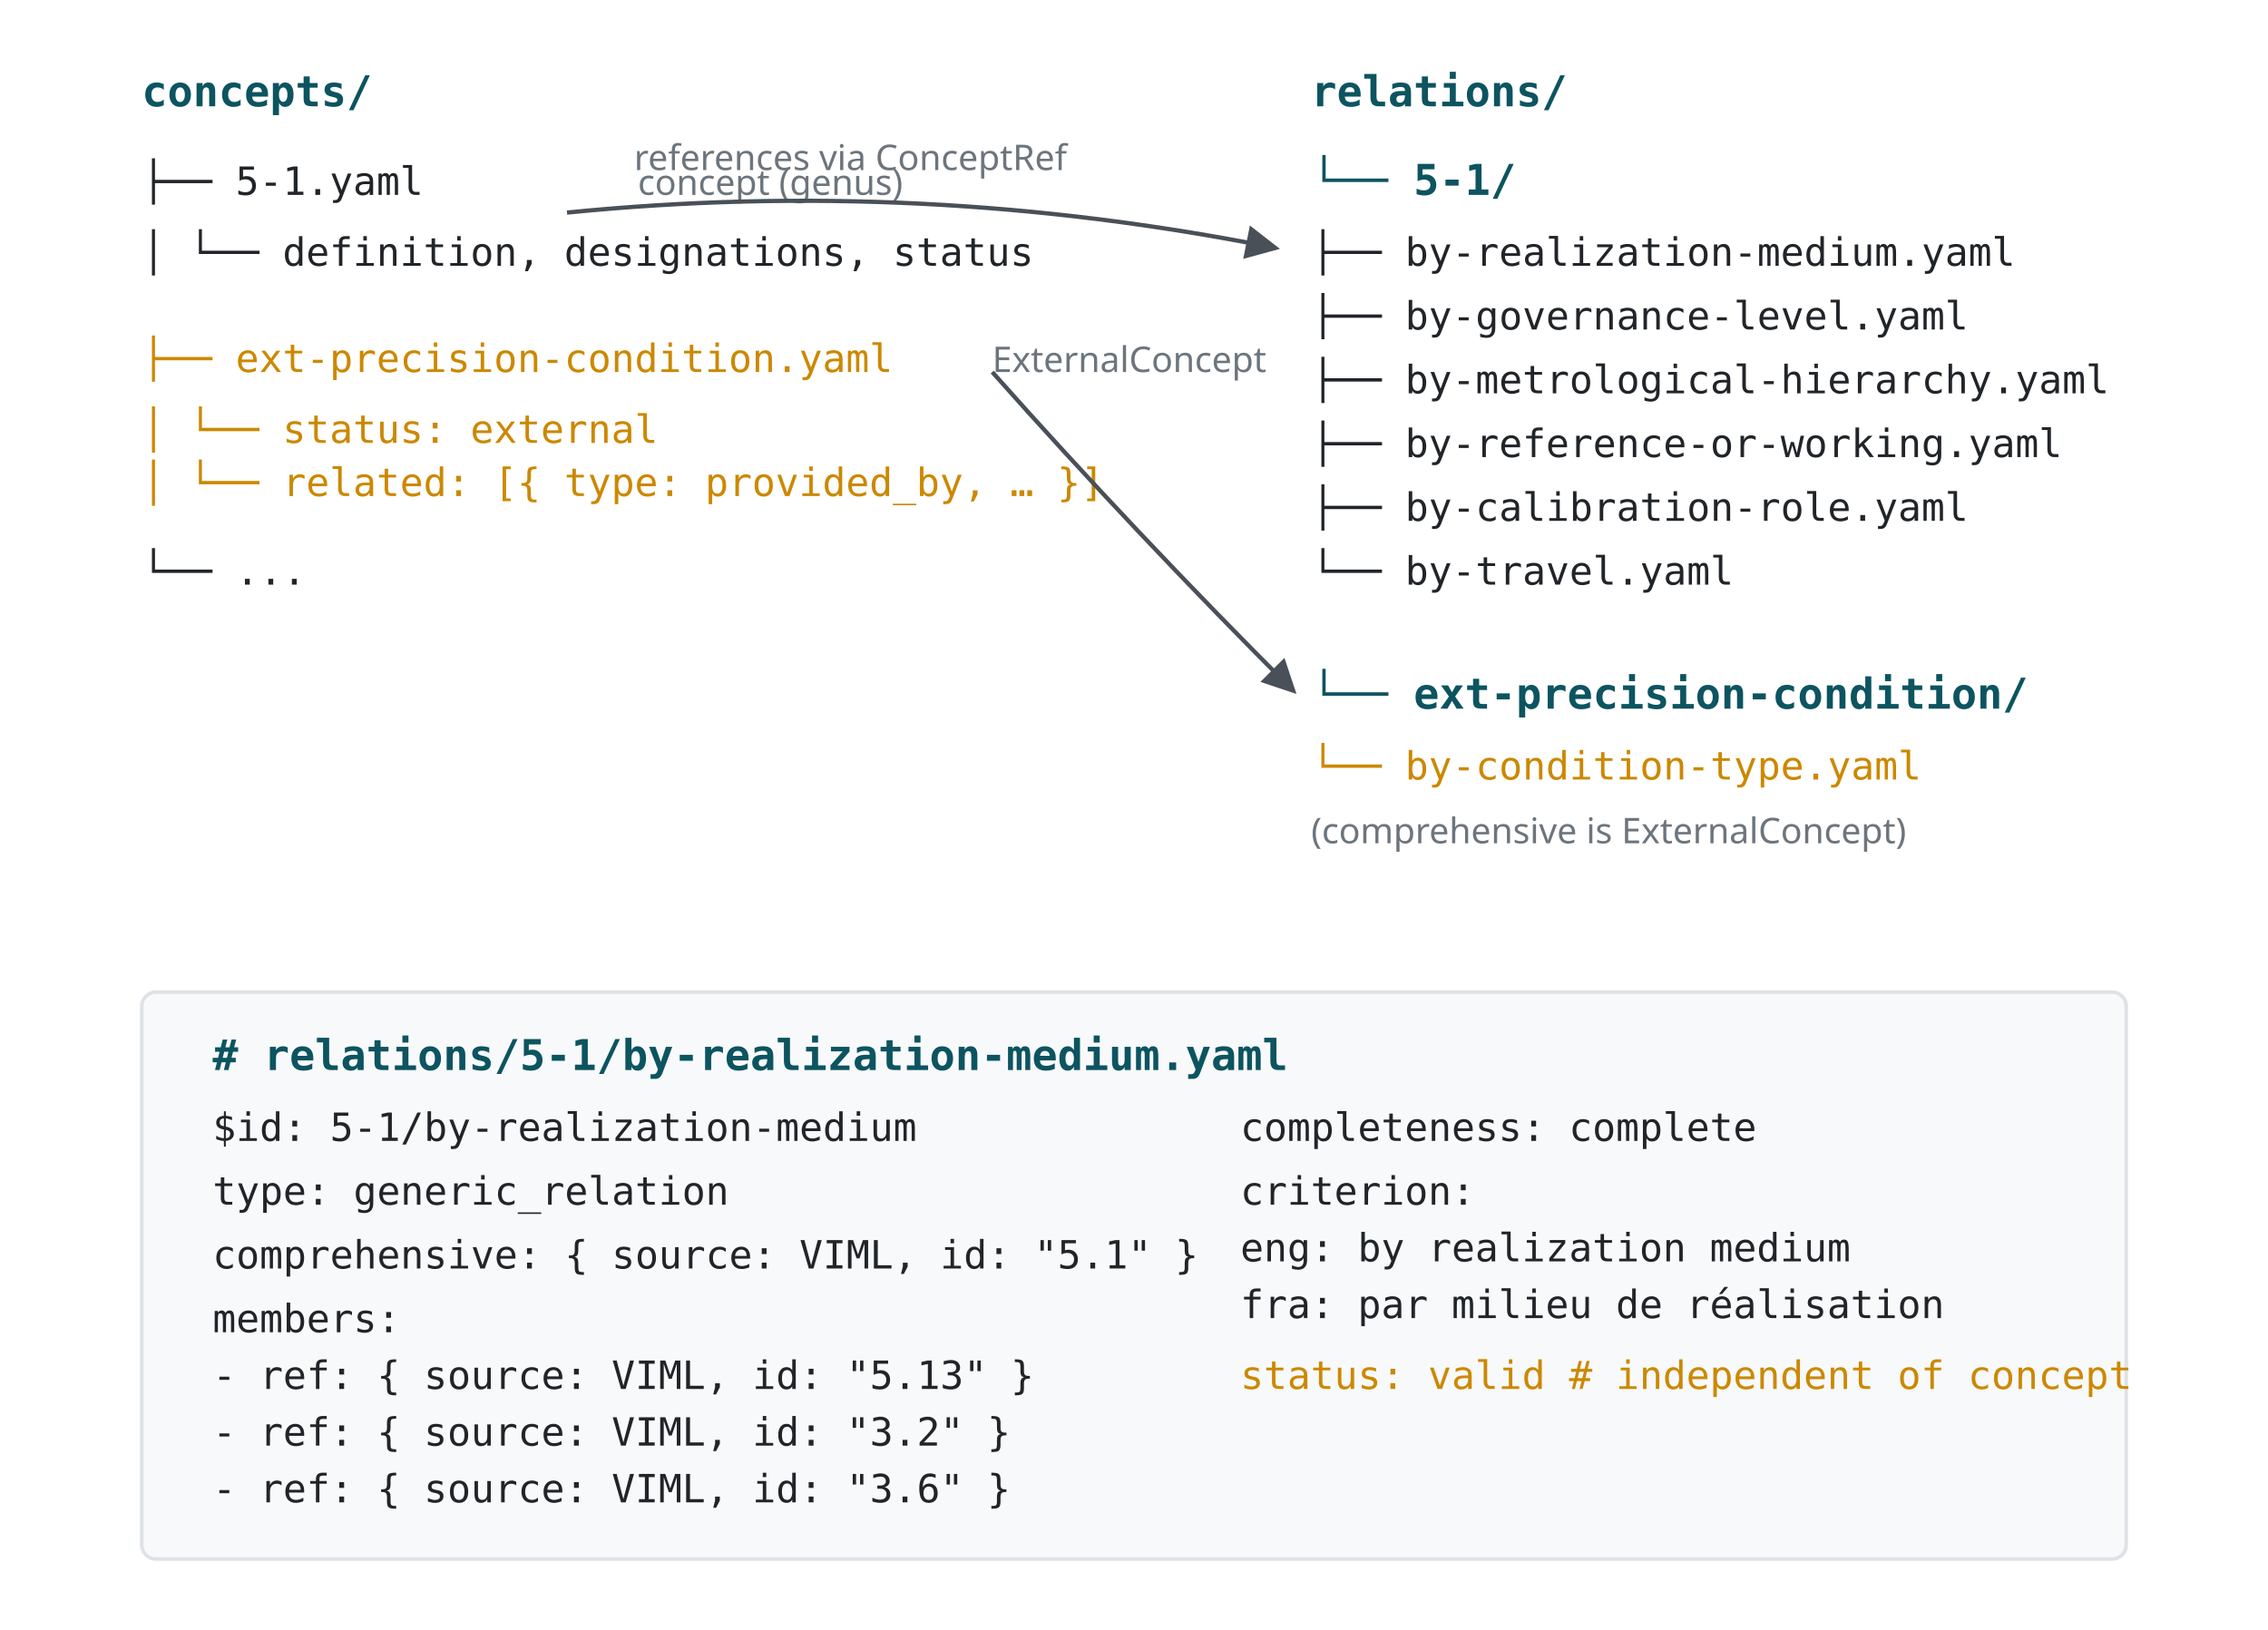
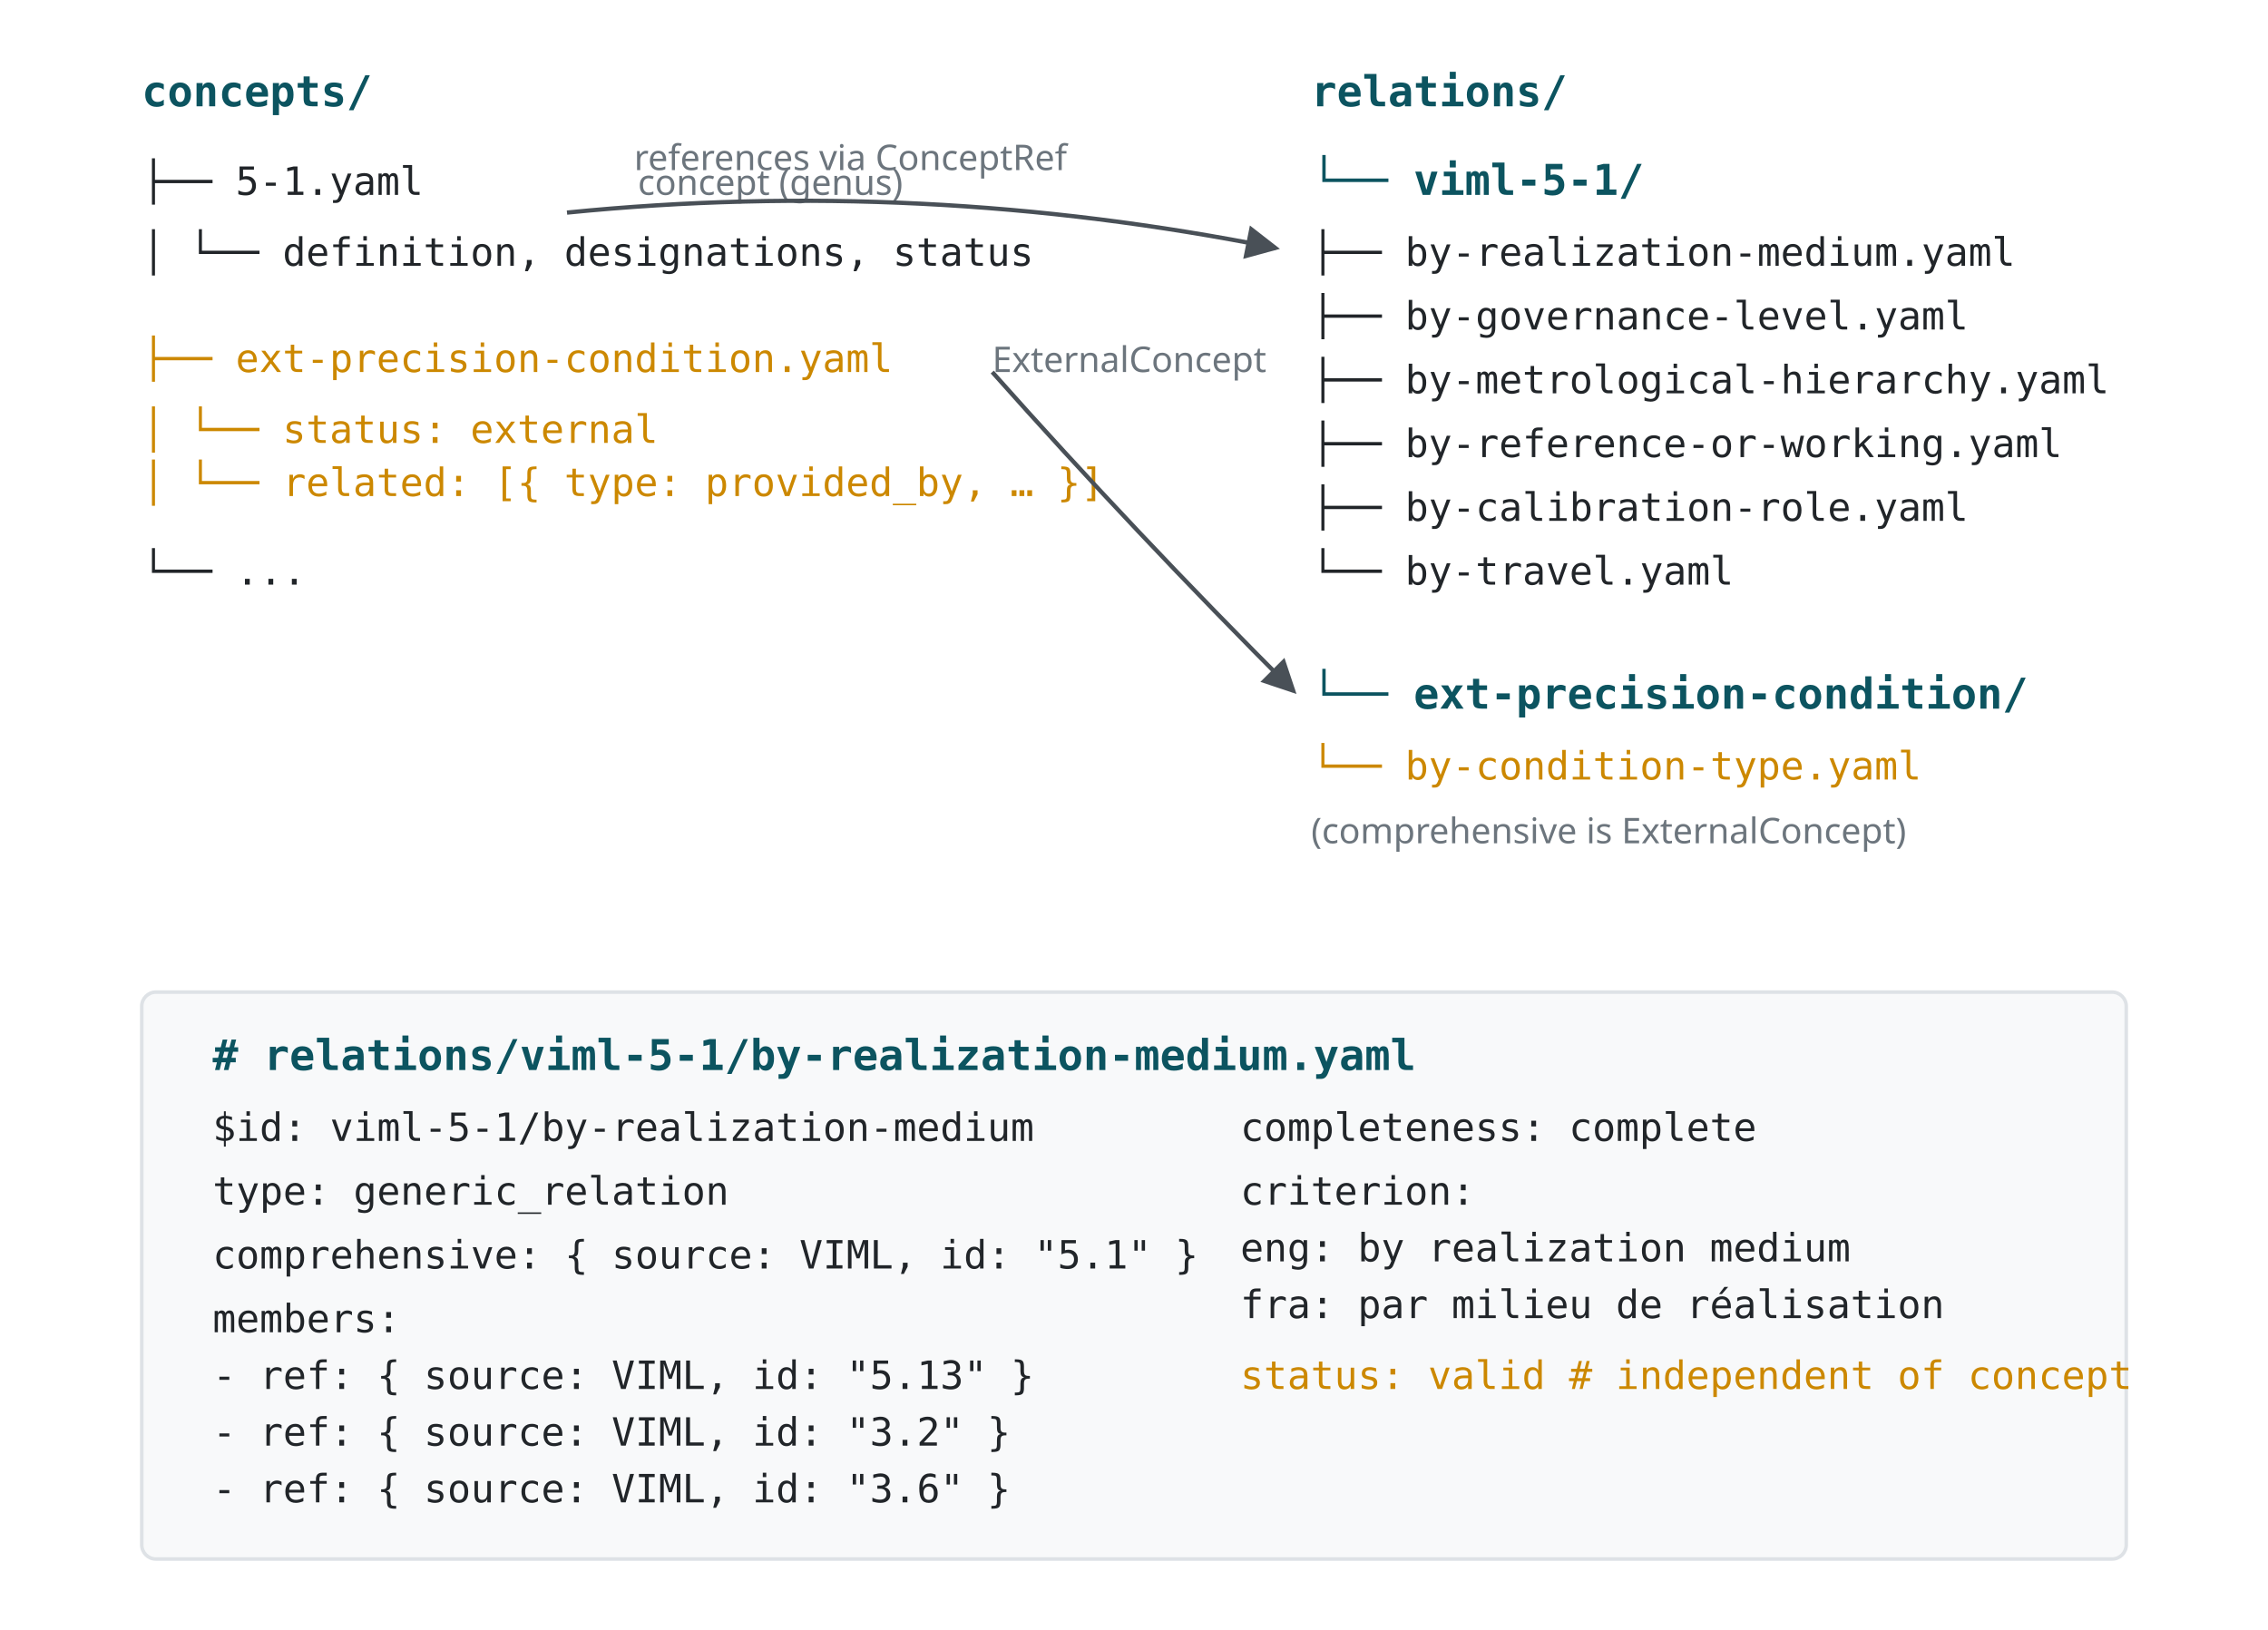
<svg xmlns="http://www.w3.org/2000/svg" viewBox="0 0 640 460" role="img" aria-labelledby="title desc">
  <style>
    .dir { font-family: ui-monospace, SFMono-Regular, Menlo, monospace; font-size: 12px; fill: #0c5460; font-weight: 600; }
    .file { font-family: ui-monospace, SFMono-Regular, Menlo, monospace; font-size: 11px; fill: #212529; }
    .ext-file { font-family: ui-monospace, SFMono-Regular, Menlo, monospace; font-size: 11px; fill: #cc8800; }
    .note { font-family: ui-sans-serif, system-ui, sans-serif; font-size: 10px; fill: #6c757d; }
    .arrow { stroke: #495057; stroke-width: 1.2; fill: none; marker-end: url(#arr); }
  </style>
  <defs>
    <marker id="arr" markerWidth="8" markerHeight="8" refX="7" refY="4" orient="auto">
      <path d="M0,0 L8,4 L0,8 Z" fill="#495057" />
    </marker>
  </defs>
  <text x="40" y="30" class="dir">concepts/</text>
  <text x="40" y="55" class="file">├── 5-1.yaml</text>
  <text x="180" y="55" class="note">concept (genus)</text>
  <text x="40" y="75" class="file">│   └── definition, designations, status</text>
  <text x="40" y="105" class="ext-file">├── ext-precision-condition.yaml</text>
  <text x="280" y="105" class="note">ExternalConcept</text>
  <text x="40" y="125" class="ext-file">│   └── status: external</text>
  <text x="40" y="140" class="ext-file">│   └── related: [{ type: provided_by, … }]</text>
  <text x="40" y="165" class="file">└── ...</text>
  <text x="370" y="30" class="dir">relations/</text>
-   <text x="370" y="55" class="dir">└── 5-1/</text>
+   <text x="370" y="55" class="dir">└── viml-5-1/</text>
  <text x="370" y="75" class="file">    ├── by-realization-medium.yaml</text>
  <text x="370" y="93" class="file">    ├── by-governance-level.yaml</text>
  <text x="370" y="111" class="file">    ├── by-metrological-hierarchy.yaml</text>
  <text x="370" y="129" class="file">    ├── by-reference-or-working.yaml</text>
  <text x="370" y="147" class="file">    ├── by-calibration-role.yaml</text>
  <text x="370" y="165" class="file">    └── by-travel.yaml</text>
  <text x="370" y="200" class="dir">└── ext-precision-condition/</text>
  <text x="370" y="220" class="ext-file">    └── by-condition-type.yaml</text>
  <text x="370" y="238" class="note">(comprehensive is ExternalConcept)</text>
  <path d="M 160 60 Q 260 50 360 70" class="arrow" />
  <text x="240" y="48" text-anchor="middle" class="note">references via ConceptRef</text>
  <path d="M 280 105 Q 320 150 365 195" class="arrow" />
  <rect x="40" y="280" width="560" height="160" rx="4" fill="#f8f9fa" stroke="#dee2e6" />
-   <text x="60" y="302" class="dir" fill="#6c757d"># relations/5-1/by-realization-medium.yaml</text>
-   <text x="60" y="322" class="file">$id: 5-1/by-realization-medium</text>
+   <text x="60" y="302" class="dir" fill="#6c757d"># relations/viml-5-1/by-realization-medium.yaml</text>
+   <text x="60" y="322" class="file">$id: viml-5-1/by-realization-medium</text>
  <text x="60" y="340" class="file">type: generic_relation</text>
  <text x="60" y="358" class="file">comprehensive: { source: VIML, id: "5.1" }</text>
  <text x="60" y="376" class="file">members:</text>
  <text x="60" y="392" class="file">  - ref: { source: VIML, id: "5.13" }</text>
  <text x="60" y="408" class="file">  - ref: { source: VIML, id: "3.2"  }</text>
  <text x="60" y="424" class="file">  - ref: { source: VIML, id: "3.6"  }</text>
  <text x="350" y="322" class="file">completeness: complete</text>
  <text x="350" y="340" class="file">criterion:</text>
  <text x="350" y="356" class="file">  eng: by realization medium</text>
  <text x="350" y="372" class="file">  fra: par milieu de réalisation</text>
  <text x="350" y="392" class="ext-file">status: valid  # independent of concept</text>
</svg>
